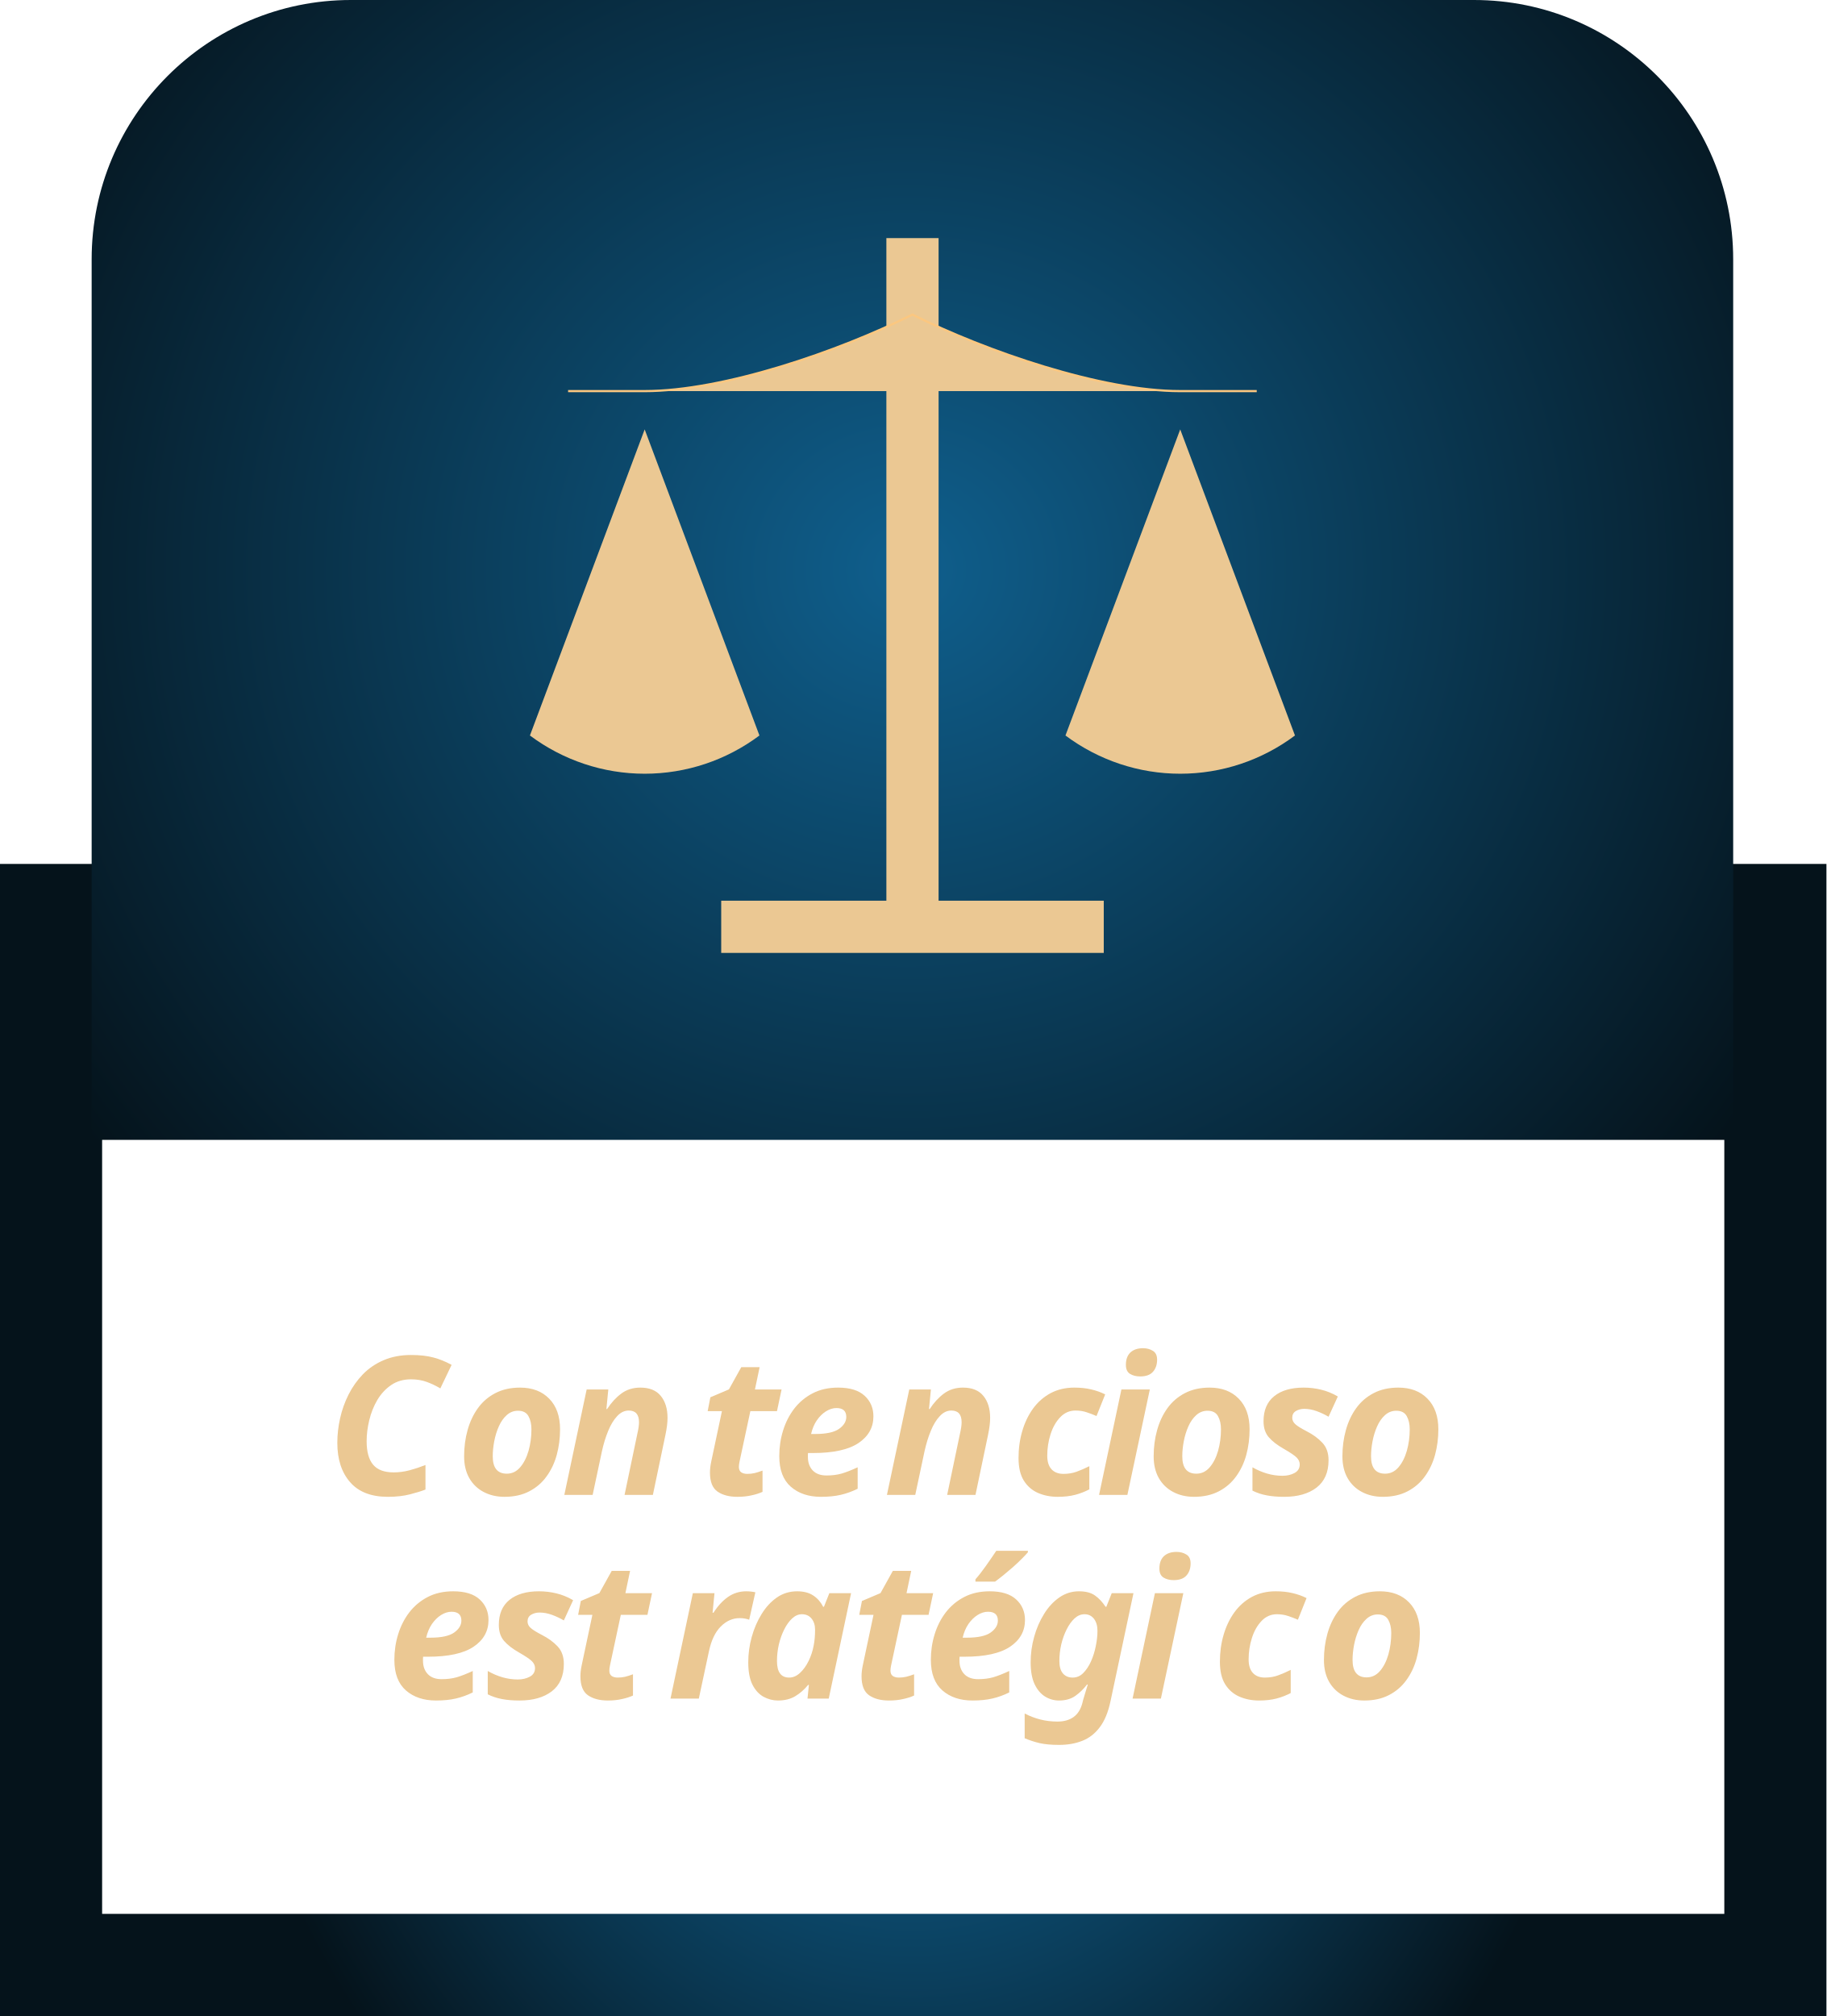
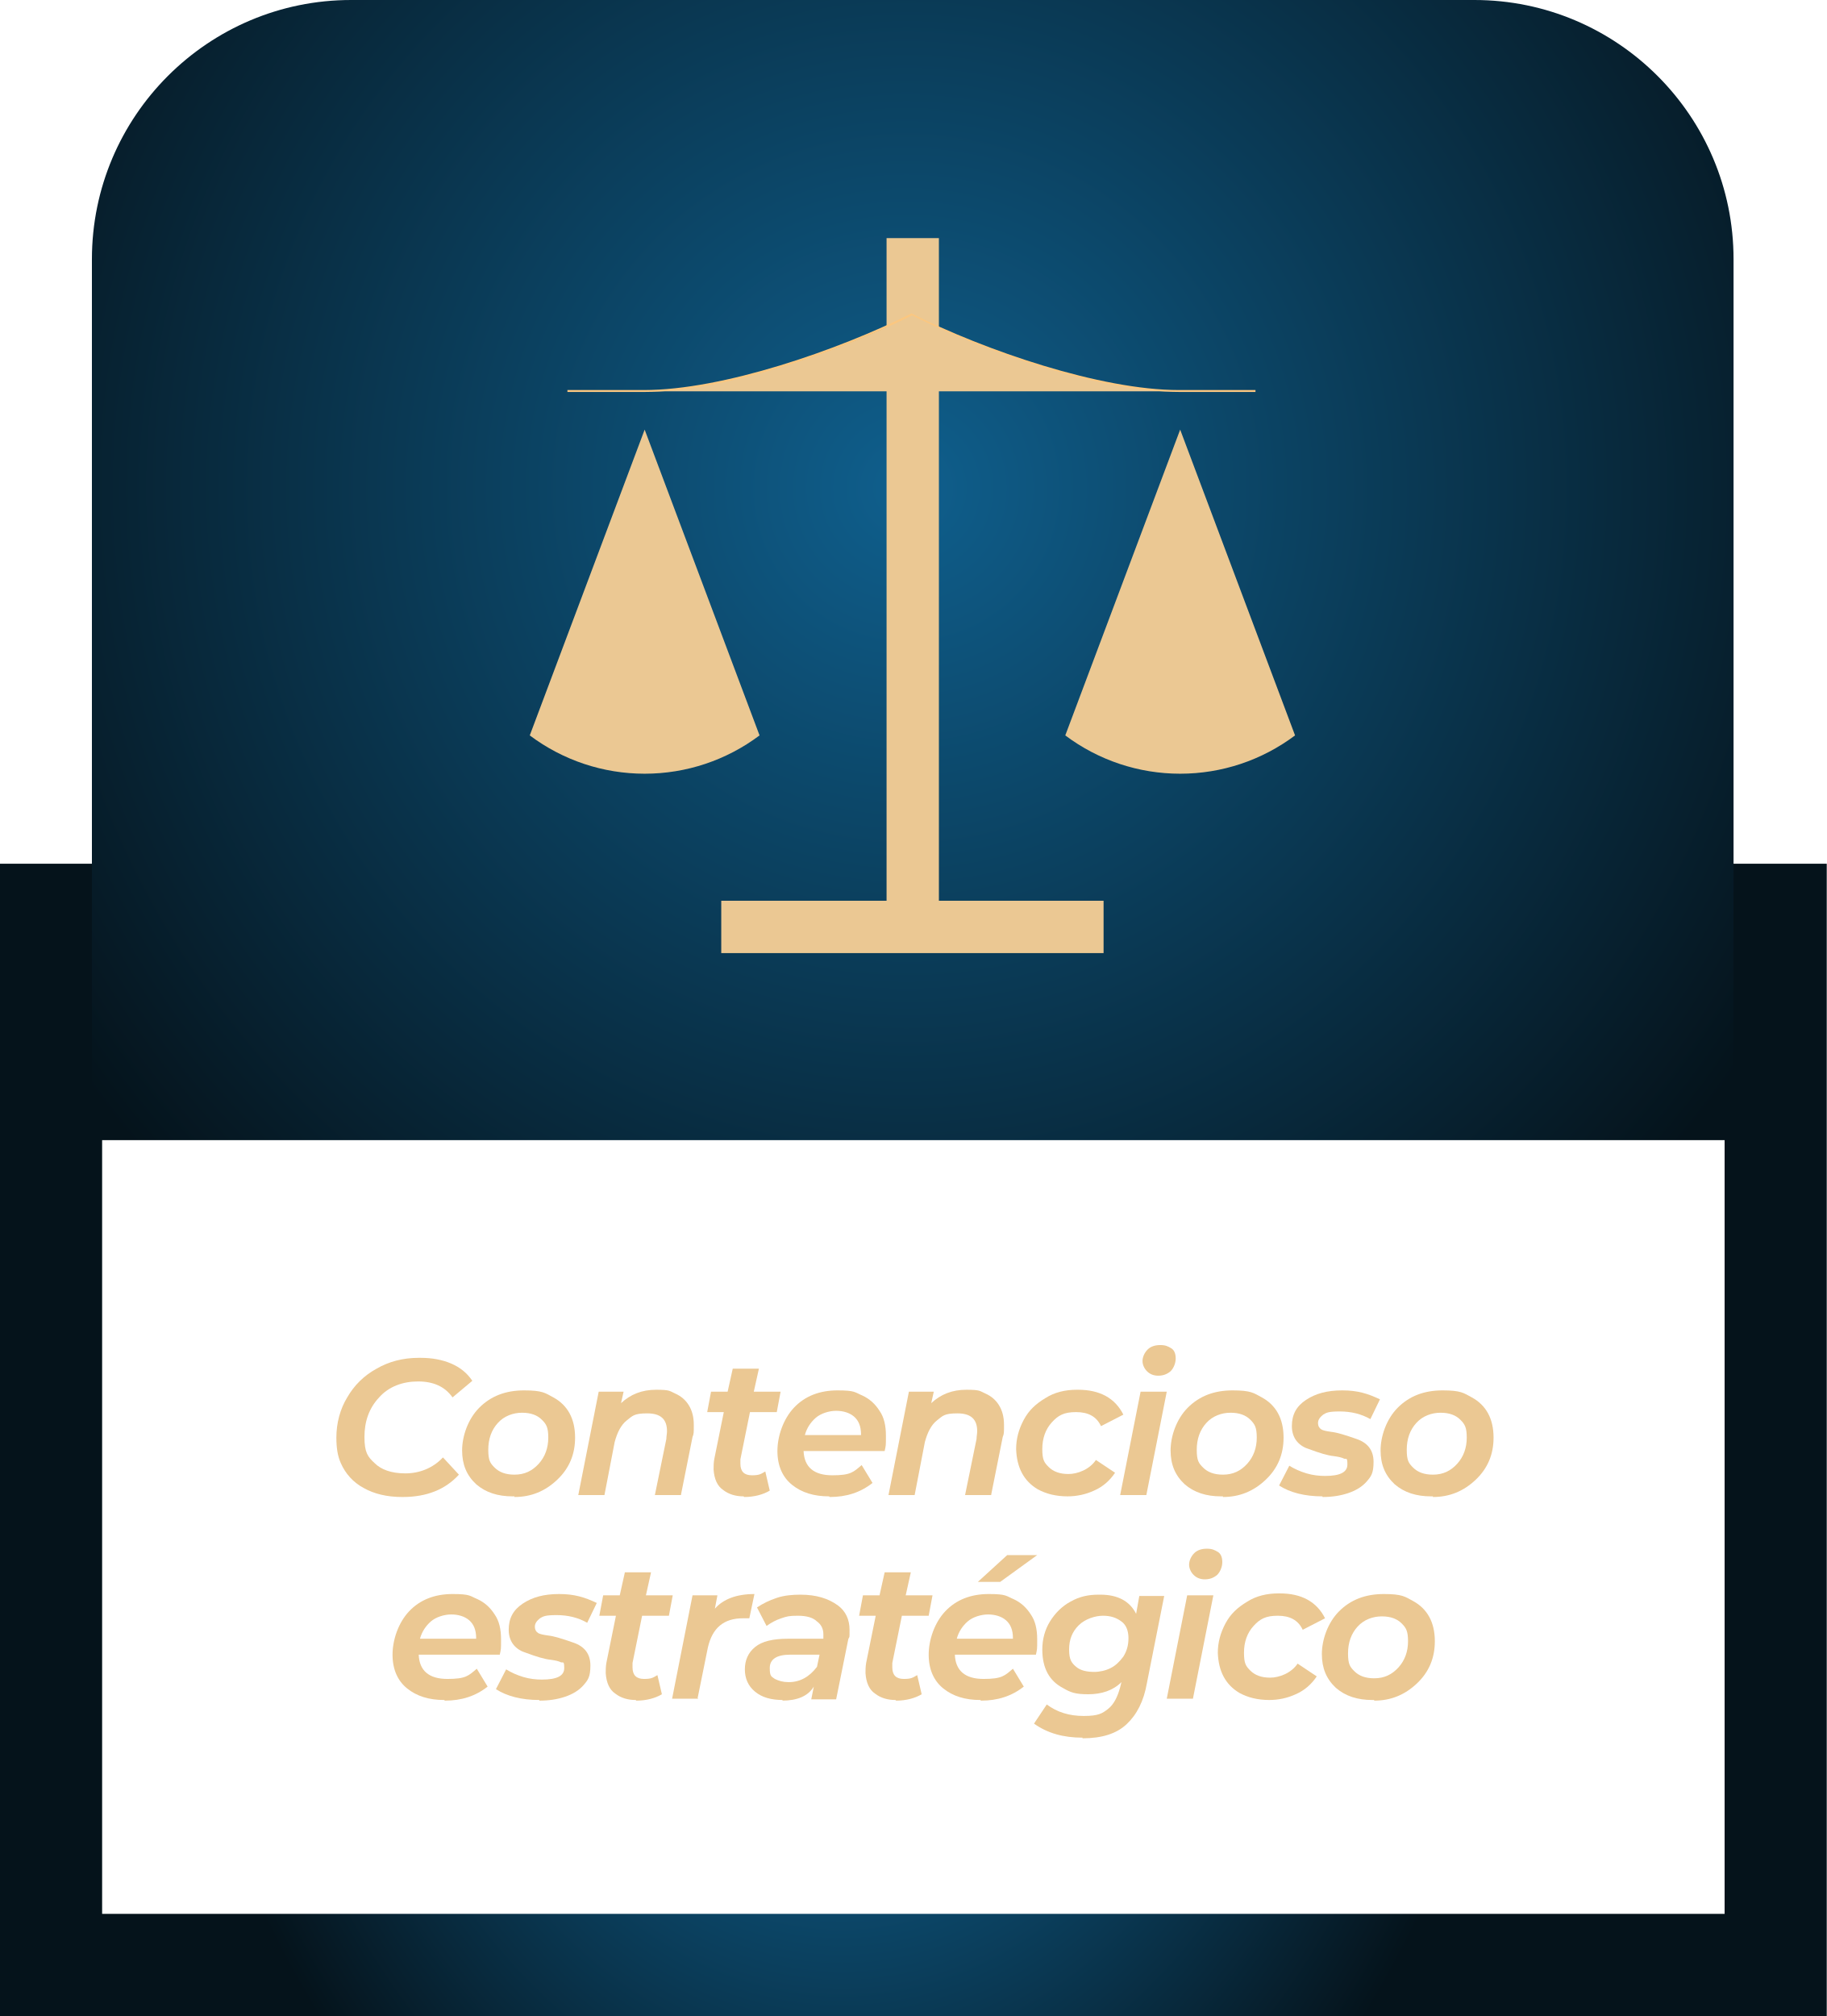
- <svg xmlns="http://www.w3.org/2000/svg" id="Camada_2" viewBox="0 0 286.17 315.82">
+ <svg xmlns="http://www.w3.org/2000/svg" version="1.1" viewBox="0 0 286.2 315.8">
  <defs>
    <style>
      .cls-1 {
-         letter-spacing: -.06em;
-       }
- 
-       .cls-2 {
-         letter-spacing: -.04em;
-       }
- 
-       .cls-3 {
-         fill: url(#Gradiente_sem_nome_17);
-       }
- 
-       .cls-4 {
-         letter-spacing: -.05em;
-       }
- 
-       .cls-5 {
-         letter-spacing: -.06em;
-       }
- 
-       .cls-6 {
-         font-family: ArgentumNovus-SemiBoldItalic, 'Argentum Novus';
-         font-size: 30.24px;
-         font-style: italic;
-         font-weight: 600;
-       }
- 
-       .cls-6, .cls-7 {
-         fill: #ebc893;
-       }
- 
-       .cls-8 {
-         letter-spacing: -.03em;
-       }
- 
-       .cls-9 {
-         letter-spacing: -.05em;
-       }
- 
-       .cls-10 {
-         letter-spacing: -.04em;
-       }
- 
-       .cls-11 {
        fill: none;
-         stroke: url(#Gradiente_sem_nome_23);
+         stroke: url(#Gradiente_sem_nome);
        stroke-miterlimit: 10;
        stroke-width: 16px;
      }

-       .cls-12 {
-         letter-spacing: -.04em;
+       .cls-2 {
+         fill: url(#Gradiente_sem_nome_2);
      }

-       .cls-13 {
+       .cls-3 {
+         isolation: isolate;
+       }
+ 
+       .cls-4 {
+         fill: #ebc893;
+       }
+ 
+       .cls-5 {
        fill: #fbc780;
      }
- 
-       .cls-14 {
-         letter-spacing: -.04em;
-       }
    </style>
-     <radialGradient id="Gradiente_sem_nome_23" data-name="Gradiente sem nome 23" cx="214.93" cy="301.41" fx="214.93" fy="301.41" r="118.82" gradientTransform="translate(-61.35 -140.52) scale(.95 1.21)" gradientUnits="userSpaceOnUse">
+     <radialGradient id="Gradiente_sem_nome" data-name="Gradiente sem nome" cx="223.3" cy="60.1" fx="223.3" fy="60.1" r="118.7" gradientTransform="translate(-69.1 296.9) scale(.9 -1.2)" gradientUnits="userSpaceOnUse">
      <stop offset=".3" stop-color="#0f5f8d" />
      <stop offset="1" stop-color="#05131b" />
    </radialGradient>
-     <radialGradient id="Gradiente_sem_nome_17" data-name="Gradiente sem nome 17" cx="307.44" cy="13.72" fx="307.44" fy="13.72" r="176.46" gradientTransform="translate(-134.72 77.59) scale(.9 .85)" gradientUnits="userSpaceOnUse">
+     <radialGradient id="Gradiente_sem_nome_2" data-name="Gradiente sem nome 2" cx="324.6" cy="255.7" fx="324.6" fy="255.7" r="176.5" gradientTransform="translate(-150.1 306.6) scale(.9 -.9)" gradientUnits="userSpaceOnUse">
      <stop offset="0" stop-color="#0f5f8d" />
      <stop offset="1" stop-color="#05131b" />
    </radialGradient>
  </defs>
-   <g id="Camada_1-2" data-name="Camada_1">
-     <g>
-       <text class="cls-6" transform="translate(51.04 234.19)">
-         <tspan class="cls-5" x="0" y="0">C</tspan>
-         <tspan class="cls-14" x="20.35" y="0">on</tspan>
-         <tspan class="cls-4" x="58.45" y="0">t</tspan>
-         <tspan class="cls-12" x="69.73" y="0">e</tspan>
-         <tspan class="cls-8" x="87.38" y="0">n</tspan>
-         <tspan class="cls-14" x="107.22" y="0">cioso</tspan>
-         <tspan class="cls-14" x="9.42" y="31.91">est</tspan>
-         <tspan class="cls-9" x="53.47" y="31.91">r</tspan>
-         <tspan class="cls-2" x="64.87" y="31.91">a</tspan>
-         <tspan class="cls-1" x="82.2" y="31.91">t</tspan>
-         <tspan class="cls-14" x="93.48" y="31.91">égi</tspan>
-         <tspan class="cls-10" x="138.77" y="31.91">c</tspan>
-         <tspan class="cls-14" x="155.07" y="31.91">o</tspan>
-       </text>
-       <rect class="cls-11" x="8" y="143.34" width="270.17" height="164.48" />
-       <path class="cls-3" d="M54.97,0h175.98c22.41,0,40.61,18.2,40.61,40.61v137.96H14.36V40.61C14.36,18.2,32.56,0,54.97,0Z" />
-       <path class="cls-7" d="M166.94,115.22l17.98-47.95,17.98,47.95c-5.21,3.9-11.51,5.99-17.98,5.99s-12.77-2.1-17.98-5.99Z" />
-       <path class="cls-7" d="M83.03,115.22l17.98-47.95,17.98,47.95c-5.21,3.9-11.51,5.99-17.98,5.99s-12.77-2.1-17.98-5.99Z" />
-       <rect class="cls-7" x="113" y="141.1" width="59.94" height="8.18" />
-       <rect class="cls-7" x="138.88" y="37.3" width="8.18" height="107.89" />
-       <path class="cls-7" d="M89.02,61.27h11.99c11.99,0,29.97-5.99,41.96-11.99,11.99,5.99,29.97,11.99,41.96,11.99h11.99" />
-       <path class="cls-13" d="M196.91,61.44h-11.99c-12.35,0-30.39-6.2-41.96-11.97-11.57,5.77-29.6,11.97-41.96,11.97h-11.99v-.34h11.99c12.33,0,30.35-6.2,41.88-11.97l.08-.04.08.04c11.53,5.76,29.55,11.97,41.88,11.97h11.99v.34Z" />
+   <g>
+     <g id="Camada_2">
+       <g id="Camada_1-2">
+         <g>
+           <g class="cls-3">
+             <g class="cls-3">
+               <path class="cls-4" d="M63,234.5c-2.4,0-4.4-.5-6-1.4-1.7-.9-2.9-2.3-3.6-3.9-.5-1.1-.7-2.4-.7-4,0-2.3.6-4.5,1.7-6.3,1.1-1.9,2.6-3.4,4.6-4.5,1.9-1.1,4.1-1.7,6.6-1.7h.3c1.8,0,3.4.3,4.8.9,1.4.6,2.5,1.5,3.3,2.7l-3.1,2.6c-1.2-1.7-3-2.5-5.4-2.5s-4.6.8-6.1,2.5c-1.6,1.7-2.3,3.8-2.3,6.2s.5,3.1,1.6,4.1c1,1,2.6,1.6,4.8,1.6s4.3-.8,5.9-2.5l2.5,2.7c-2.1,2.3-5,3.5-8.8,3.5Z" />
+             </g>
+             <g class="cls-3">
+               <path class="cls-4" d="M80.6,234.4h-.3c-2.3,0-4.2-.6-5.7-1.9-1.5-1.4-2.2-3.1-2.2-5.3s.9-4.9,2.7-6.7c1.8-1.8,4.1-2.7,7-2.7s3.3.4,4.6,1.1c2.2,1.2,3.4,3.3,3.4,6.3,0,2.6-.9,4.8-2.8,6.6s-4.1,2.7-6.7,2.7ZM80.6,231c1.6,0,2.8-.6,3.8-1.7,1-1.1,1.5-2.5,1.5-4.1s-.3-2.1-1-2.8c-.7-.7-1.7-1.1-3.1-1.1s-2.8.5-3.8,1.6-1.5,2.5-1.5,4.2.3,2.1,1,2.8c.7.7,1.7,1.1,3.1,1.1Z" />
+               <path class="cls-4" d="M106.7,234.2h-4.1l1.8-8.8c0-.4.1-.8.1-1.2,0-1.9-1-2.8-3.1-2.8s-2.3.4-3.2,1.1-1.5,1.9-1.9,3.4l-1.6,8.3h-4.1l3.2-16.2h3.9l-.4,1.8c1.5-1.4,3.3-2.1,5.5-2.1s2.1.2,3,.6c.9.4,1.6,1,2.1,1.8.5.8.8,1.8.8,3.1s0,1.4-.2,1.9l-1.8,9Z" />
+             </g>
+             <g class="cls-3">
+               <path class="cls-4" d="M116.5,234.4c-1.2,0-2.3-.3-3.2-1-.9-.6-1.4-1.7-1.5-3.2,0-.5,0-1,.1-1.6l1.5-7.4h-2.6l.6-3.2h2.6l.8-3.6h4.1l-.8,3.6h4.2l-.6,3.2h-4.2l-1.5,7.4c0,.2,0,.5,0,.7,0,1.2.6,1.8,1.8,1.8s1.4-.2,2.1-.6l.7,3c-1,.6-2.4,1-4,1Z" />
+             </g>
+             <g class="cls-3">
+               <path class="cls-4" d="M129.9,234.4c-2.4,0-4.3-.6-5.8-1.8-1.5-1.2-2.3-3-2.3-5.3s.9-5,2.6-6.8c1.7-1.8,4-2.7,6.8-2.7s2.7.3,3.9.8c1.1.5,2,1.3,2.7,2.4.7,1,1,2.3,1,3.9s0,1.5-.2,2.4h-12.7c.1,2.5,1.6,3.8,4.5,3.8s3.3-.5,4.6-1.6l1.7,2.8c-1.9,1.5-4.1,2.2-6.7,2.2ZM134.9,224.7h0c0-1.3-.4-2.2-1.1-2.8s-1.7-.9-2.8-.9-2.4.4-3.2,1.1-1.4,1.6-1.7,2.7h8.8Z" />
+             </g>
+             <g class="cls-3">
+               <path class="cls-4" d="M155.3,234.2h-4.1l1.8-8.8c0-.4.1-.8.1-1.2,0-1.9-1-2.8-3.1-2.8s-2.3.4-3.2,1.1-1.5,1.9-1.9,3.4l-1.6,8.3h-4.1l3.2-16.2h3.9l-.4,1.8c1.5-1.4,3.3-2.1,5.5-2.1s2.1.2,3,.6c.9.4,1.6,1,2.1,1.8.5.8.8,1.8.8,3.1s0,1.4-.2,1.9l-1.8,9Z" />
+             </g>
+             <g class="cls-3">
+               <path class="cls-4" d="M167.3,234.4c-1.9,0-3.4-.4-4.7-1.1-2.2-1.3-3.3-3.4-3.4-6.3,0-1.6.4-3.1,1.2-4.6s1.9-2.5,3.4-3.4c1.4-.9,3.1-1.3,4.9-1.3h.2c3.4,0,5.8,1.3,7.1,3.9l-3.5,1.8c-.7-1.5-2-2.2-3.9-2.2s-2.8.5-3.8,1.6-1.5,2.5-1.5,4.2.3,2.1,1,2.8c.7.7,1.7,1.1,3.1,1.1s3.3-.7,4.3-2.2l3,2c-.8,1.2-1.9,2.2-3.3,2.8-1.3.6-2.7.9-4.2.9Z" />
+               <path class="cls-4" d="M179.6,234.2h-4.1l3.2-16.2h4.1l-3.2,16.2ZM181.5,215.5c-.7,0-1.3-.2-1.8-.7-.4-.4-.7-1-.7-1.6s.3-1.3.8-1.8c.5-.5,1.2-.7,2-.7s1.2.2,1.7.5.7.9.7,1.6-.3,1.5-.8,2c-.6.5-1.2.7-2,.7Z" />
+               <path class="cls-4" d="M191.6,234.4h-.3c-2.3,0-4.2-.6-5.7-1.9-1.5-1.4-2.2-3.1-2.2-5.3s.9-4.9,2.7-6.7c1.8-1.8,4.1-2.7,7-2.7s3.3.4,4.6,1.1c2.2,1.2,3.4,3.3,3.4,6.3,0,2.6-.9,4.8-2.8,6.6s-4.1,2.7-6.7,2.7ZM191.6,231c1.6,0,2.8-.6,3.8-1.7s1.5-2.5,1.5-4.1-.3-2.1-1-2.8c-.7-.7-1.7-1.1-3.1-1.1s-2.8.5-3.8,1.6-1.5,2.5-1.5,4.2.3,2.1,1,2.8c.7.7,1.7,1.1,3.1,1.1Z" />
+               <path class="cls-4" d="M207.2,234.4c-2.8,0-5.1-.6-6.8-1.7l1.6-3.1c.8.5,1.7.9,2.7,1.2,1,.3,2,.4,2.9.4,2.4,0,3.5-.6,3.5-1.8s-.2-.8-.5-.9c-.4-.2-.9-.3-1.6-.4-1-.1-2.3-.5-3.9-1.1-.7-.2-1.4-.6-1.9-1.2s-.8-1.4-.8-2.4c0-1.8.7-3.1,2.2-4.1s3.3-1.5,5.7-1.5,4,.5,5.9,1.4l-1.5,3.1c-1.4-.8-3-1.2-4.8-1.2s-2.1.2-2.6.5c-.5.4-.8.8-.8,1.3s.2.8.5,1c.3.2.9.3,1.6.4.9.1,2.2.5,3.9,1.1,1.8.6,2.7,1.8,2.7,3.6s-.4,2.3-1.1,3.1c-.7.8-1.7,1.4-2.9,1.8-1.2.4-2.5.6-4,.6Z" />
+               <path class="cls-4" d="M224.5,234.4h-.3c-2.3,0-4.2-.6-5.7-1.9-1.5-1.4-2.2-3.1-2.2-5.3s.9-4.9,2.7-6.7c1.8-1.8,4.1-2.7,7-2.7s3.3.4,4.6,1.1c2.2,1.2,3.4,3.3,3.4,6.3,0,2.6-.9,4.8-2.8,6.6s-4.1,2.7-6.7,2.7ZM224.5,231c1.6,0,2.8-.6,3.8-1.7,1-1.1,1.5-2.5,1.5-4.1s-.3-2.1-1-2.8c-.7-.7-1.7-1.1-3.1-1.1s-2.8.5-3.8,1.6-1.5,2.5-1.5,4.2.3,2.1,1,2.8c.7.7,1.7,1.1,3.1,1.1Z" />
+             </g>
+             <g class="cls-3">
+               <path class="cls-4" d="M69.6,266.3c-2.4,0-4.3-.6-5.8-1.8-1.5-1.2-2.3-3-2.3-5.3s.9-5,2.6-6.8c1.7-1.8,4-2.7,6.8-2.7s2.7.3,3.9.8c1.1.5,2,1.3,2.7,2.4.7,1,1,2.3,1,3.9s0,1.5-.2,2.4h-12.7c.1,2.5,1.6,3.8,4.5,3.8s3.3-.5,4.6-1.6l1.7,2.8c-1.9,1.5-4.1,2.2-6.7,2.2ZM74.6,256.6h0c0-1.3-.4-2.2-1.1-2.8s-1.7-.9-2.8-.9-2.4.4-3.2,1.1-1.4,1.6-1.7,2.7h8.8Z" />
+               <path class="cls-4" d="M84.5,266.3c-2.8,0-5.1-.6-6.8-1.7l1.6-3.1c.8.5,1.7.9,2.7,1.2,1,.3,2,.4,2.9.4,2.4,0,3.5-.6,3.5-1.8s-.2-.8-.5-.9c-.4-.2-.9-.3-1.6-.4-1-.1-2.3-.5-3.9-1.1-.7-.2-1.4-.6-1.9-1.2s-.8-1.4-.8-2.4c0-1.8.7-3.1,2.2-4.1s3.3-1.5,5.7-1.5,4,.5,5.9,1.4l-1.5,3.1c-1.4-.8-3-1.2-4.8-1.2s-2.1.2-2.6.5c-.5.4-.8.8-.8,1.3s.2.8.5,1c.3.2.9.3,1.6.4.9.1,2.2.5,3.9,1.1,1.8.6,2.7,1.8,2.7,3.6s-.4,2.3-1.1,3.1c-.7.8-1.7,1.4-2.9,1.8-1.2.4-2.5.6-4,.6Z" />
+               <path class="cls-4" d="M99.6,266.3c-1.2,0-2.3-.3-3.2-1-.9-.6-1.4-1.7-1.5-3.2,0-.5,0-1,.1-1.6l1.5-7.4h-2.6l.6-3.2h2.6l.8-3.6h4.1l-.8,3.6h4.2l-.6,3.2h-4.2l-1.5,7.4c0,.2,0,.5,0,.7,0,1.2.6,1.8,1.8,1.8s1.4-.2,2.1-.6l.7,3c-1,.6-2.4,1-4,1Z" />
+             </g>
+             <g class="cls-3">
+               <path class="cls-4" d="M109.4,266.1h-4.1l3.2-16.2h3.9l-.4,2.1c1.3-1.5,3.4-2.3,6.2-2.3l-.8,3.8h-1c-3,0-4.8,1.5-5.5,4.6l-1.6,7.9Z" />
+             </g>
+             <g class="cls-3">
+               <path class="cls-4" d="M122.7,266.3c-1.9,0-3.3-.4-4.4-1.3-1.1-.9-1.6-2.1-1.6-3.5s.5-2.6,1.6-3.5c1.1-.9,2.8-1.3,5.2-1.3h5.5c0-.1,0-.3,0-.4,0,0,0-.2,0-.3,0-.8-.3-1.5-1-2-.6-.6-1.6-.9-3-.9s-1.7.1-2.6.4-1.6.7-2.3,1.2l-1.5-2.9c.9-.6,1.9-1.1,3.1-1.5s2.5-.5,3.7-.5c2.5,0,4.4.6,5.9,1.7,1.2.9,1.8,2.2,1.8,3.8s0,.9-.2,1.5l-1.9,9.4h-3.9l.4-2c-.9,1.5-2.6,2.2-5,2.2ZM123.6,263.5c1.7,0,3.2-.8,4.4-2.4l.4-1.9h-4.6c-2.1,0-3.2.7-3.2,2.1s.3,1.3.8,1.7c.6.3,1.3.5,2.1.5Z" />
+             </g>
+             <g class="cls-3">
+               <path class="cls-4" d="M140.3,266.3c-1.2,0-2.3-.3-3.2-1-.9-.6-1.4-1.7-1.5-3.2,0-.5,0-1,.1-1.6l1.5-7.4h-2.6l.6-3.2h2.6l.8-3.6h4.1l-.8,3.6h4.2l-.6,3.2h-4.2l-1.5,7.4c0,.2,0,.5,0,.7,0,1.2.6,1.8,1.8,1.8s1.4-.2,2.1-.6l.7,3c-1,.6-2.4,1-4,1Z" />
+             </g>
+             <g class="cls-3">
+               <path class="cls-4" d="M153.6,266.3c-2.4,0-4.3-.6-5.8-1.8s-2.3-3-2.3-5.3.9-5,2.6-6.8c1.7-1.8,4-2.7,6.8-2.7s2.7.3,3.9.8c1.1.5,2,1.3,2.7,2.4.7,1,1,2.3,1,3.9s0,1.5-.2,2.4h-12.7c.1,2.5,1.6,3.8,4.5,3.8s3.3-.5,4.6-1.6l1.7,2.8c-1.9,1.5-4.1,2.2-6.7,2.2ZM158.7,256.6h0c0-1.3-.4-2.2-1.1-2.8-.7-.6-1.7-.9-2.8-.9s-2.4.4-3.2,1.1c-.8.7-1.4,1.6-1.7,2.7h8.8ZM156.7,247.8h-3.5l4.6-4.2h4.7l-5.8,4.2Z" />
+               <path class="cls-4" d="M169.6,272.2c-3,0-5.5-.7-7.6-2.2l2-3c1.6,1.2,3.5,1.8,5.8,1.8s2.9-.4,3.8-1.1c.9-.7,1.5-1.9,1.9-3.4l.2-.8c-1.3,1.3-3.1,1.9-5.2,1.9s-2.8-.3-4-1c-2.1-1.1-3.2-3.1-3.2-6,0-1.6.4-3.1,1.2-4.4.8-1.3,1.9-2.4,3.2-3.1,1.4-.8,2.8-1.1,4.4-1.1h.3c2.7,0,4.6,1,5.6,3l.5-2.8h3.9l-2.7,13.6c-.5,2.9-1.6,5-3.2,6.5s-3.9,2.2-6.9,2.2ZM171.4,261.9c.9,0,1.8-.2,2.6-.6.8-.4,1.4-1,2-1.8.5-.8.8-1.7.8-2.9s-.4-2.1-1.1-2.6c-.8-.6-1.7-.9-2.9-.9s-2.8.5-3.8,1.5c-1,1-1.5,2.2-1.5,3.8s.4,2.1,1.1,2.7,1.7.8,2.9.8Z" />
+               <path class="cls-4" d="M186.9,266.1h-4.1l3.2-16.2h4.1l-3.2,16.2ZM188.8,247.4c-.7,0-1.3-.2-1.8-.7-.4-.4-.7-1-.7-1.6s.3-1.3.8-1.8c.5-.5,1.2-.7,2-.7s1.2.2,1.7.5.7.9.7,1.6-.3,1.5-.8,2c-.6.5-1.2.7-2,.7Z" />
+             </g>
+             <g class="cls-3">
+               <path class="cls-4" d="M198.9,266.3c-1.9,0-3.4-.4-4.7-1.1-2.2-1.3-3.3-3.4-3.4-6.3,0-1.6.4-3.1,1.2-4.6s1.9-2.5,3.4-3.4c1.4-.9,3.1-1.3,4.9-1.3h.2c3.4,0,5.8,1.3,7.1,3.9l-3.5,1.8c-.7-1.5-2-2.2-3.9-2.2s-2.8.5-3.8,1.6-1.5,2.5-1.5,4.2.3,2.1,1,2.8c.7.7,1.7,1.1,3.1,1.1s3.3-.7,4.3-2.2l3,2c-.8,1.2-1.9,2.2-3.3,2.8-1.3.6-2.7.9-4.2.9Z" />
+             </g>
+             <g class="cls-3">
+               <path class="cls-4" d="M215.3,266.3h-.3c-2.3,0-4.2-.6-5.7-1.9-1.5-1.4-2.2-3.1-2.2-5.3s.9-4.9,2.7-6.7c1.8-1.8,4.1-2.7,7-2.7s3.3.4,4.6,1.1c2.2,1.2,3.4,3.3,3.4,6.3,0,2.6-.9,4.8-2.8,6.6s-4.1,2.7-6.7,2.7ZM215.3,262.9c1.6,0,2.8-.6,3.8-1.7s1.5-2.5,1.5-4.1-.3-2.1-1-2.8c-.7-.7-1.7-1.1-3.1-1.1s-2.8.5-3.8,1.6-1.5,2.5-1.5,4.2.3,2.1,1,2.8c.7.7,1.7,1.1,3.1,1.1Z" />
+             </g>
+           </g>
+           <rect class="cls-1" x="8" y="143.3" width="270.2" height="164.5" />
+           <path class="cls-2" d="M55,0h176C253.4,0,271.6,18.2,271.6,40.6v138H14.4V40.6C14.4,18.2,32.6,0,55,0Z" />
+           <path class="cls-4" d="M166.9,115.2l18-47.9,18,47.9c-5.2,3.9-11.5,6-18,6s-12.8-2.1-18-6Z" />
+           <path class="cls-4" d="M83,115.2l18-47.9,18,47.9c-5.2,3.9-11.5,6-18,6s-12.8-2.1-18-6Z" />
+           <rect class="cls-4" x="113" y="141.1" width="59.9" height="8.2" />
+           <rect class="cls-4" x="138.9" y="37.3" width="8.2" height="107.9" />
+           <path class="cls-4" d="M89,61.3h12c12,0,30-6,42-12,12,6,30,12,42,12h12" />
+           <path class="cls-5" d="M196.9,61.4h-12c-12.4,0-30.4-6.2-42-12-11.6,5.8-29.6,12-42,12h-12v-.3h12c12.3,0,30.3-6.2,41.9-12h0s0,0,0,0c11.5,5.8,29.6,12,41.9,12h12v.3Z" />
+         </g>
+       </g>
    </g>
  </g>
</svg>
